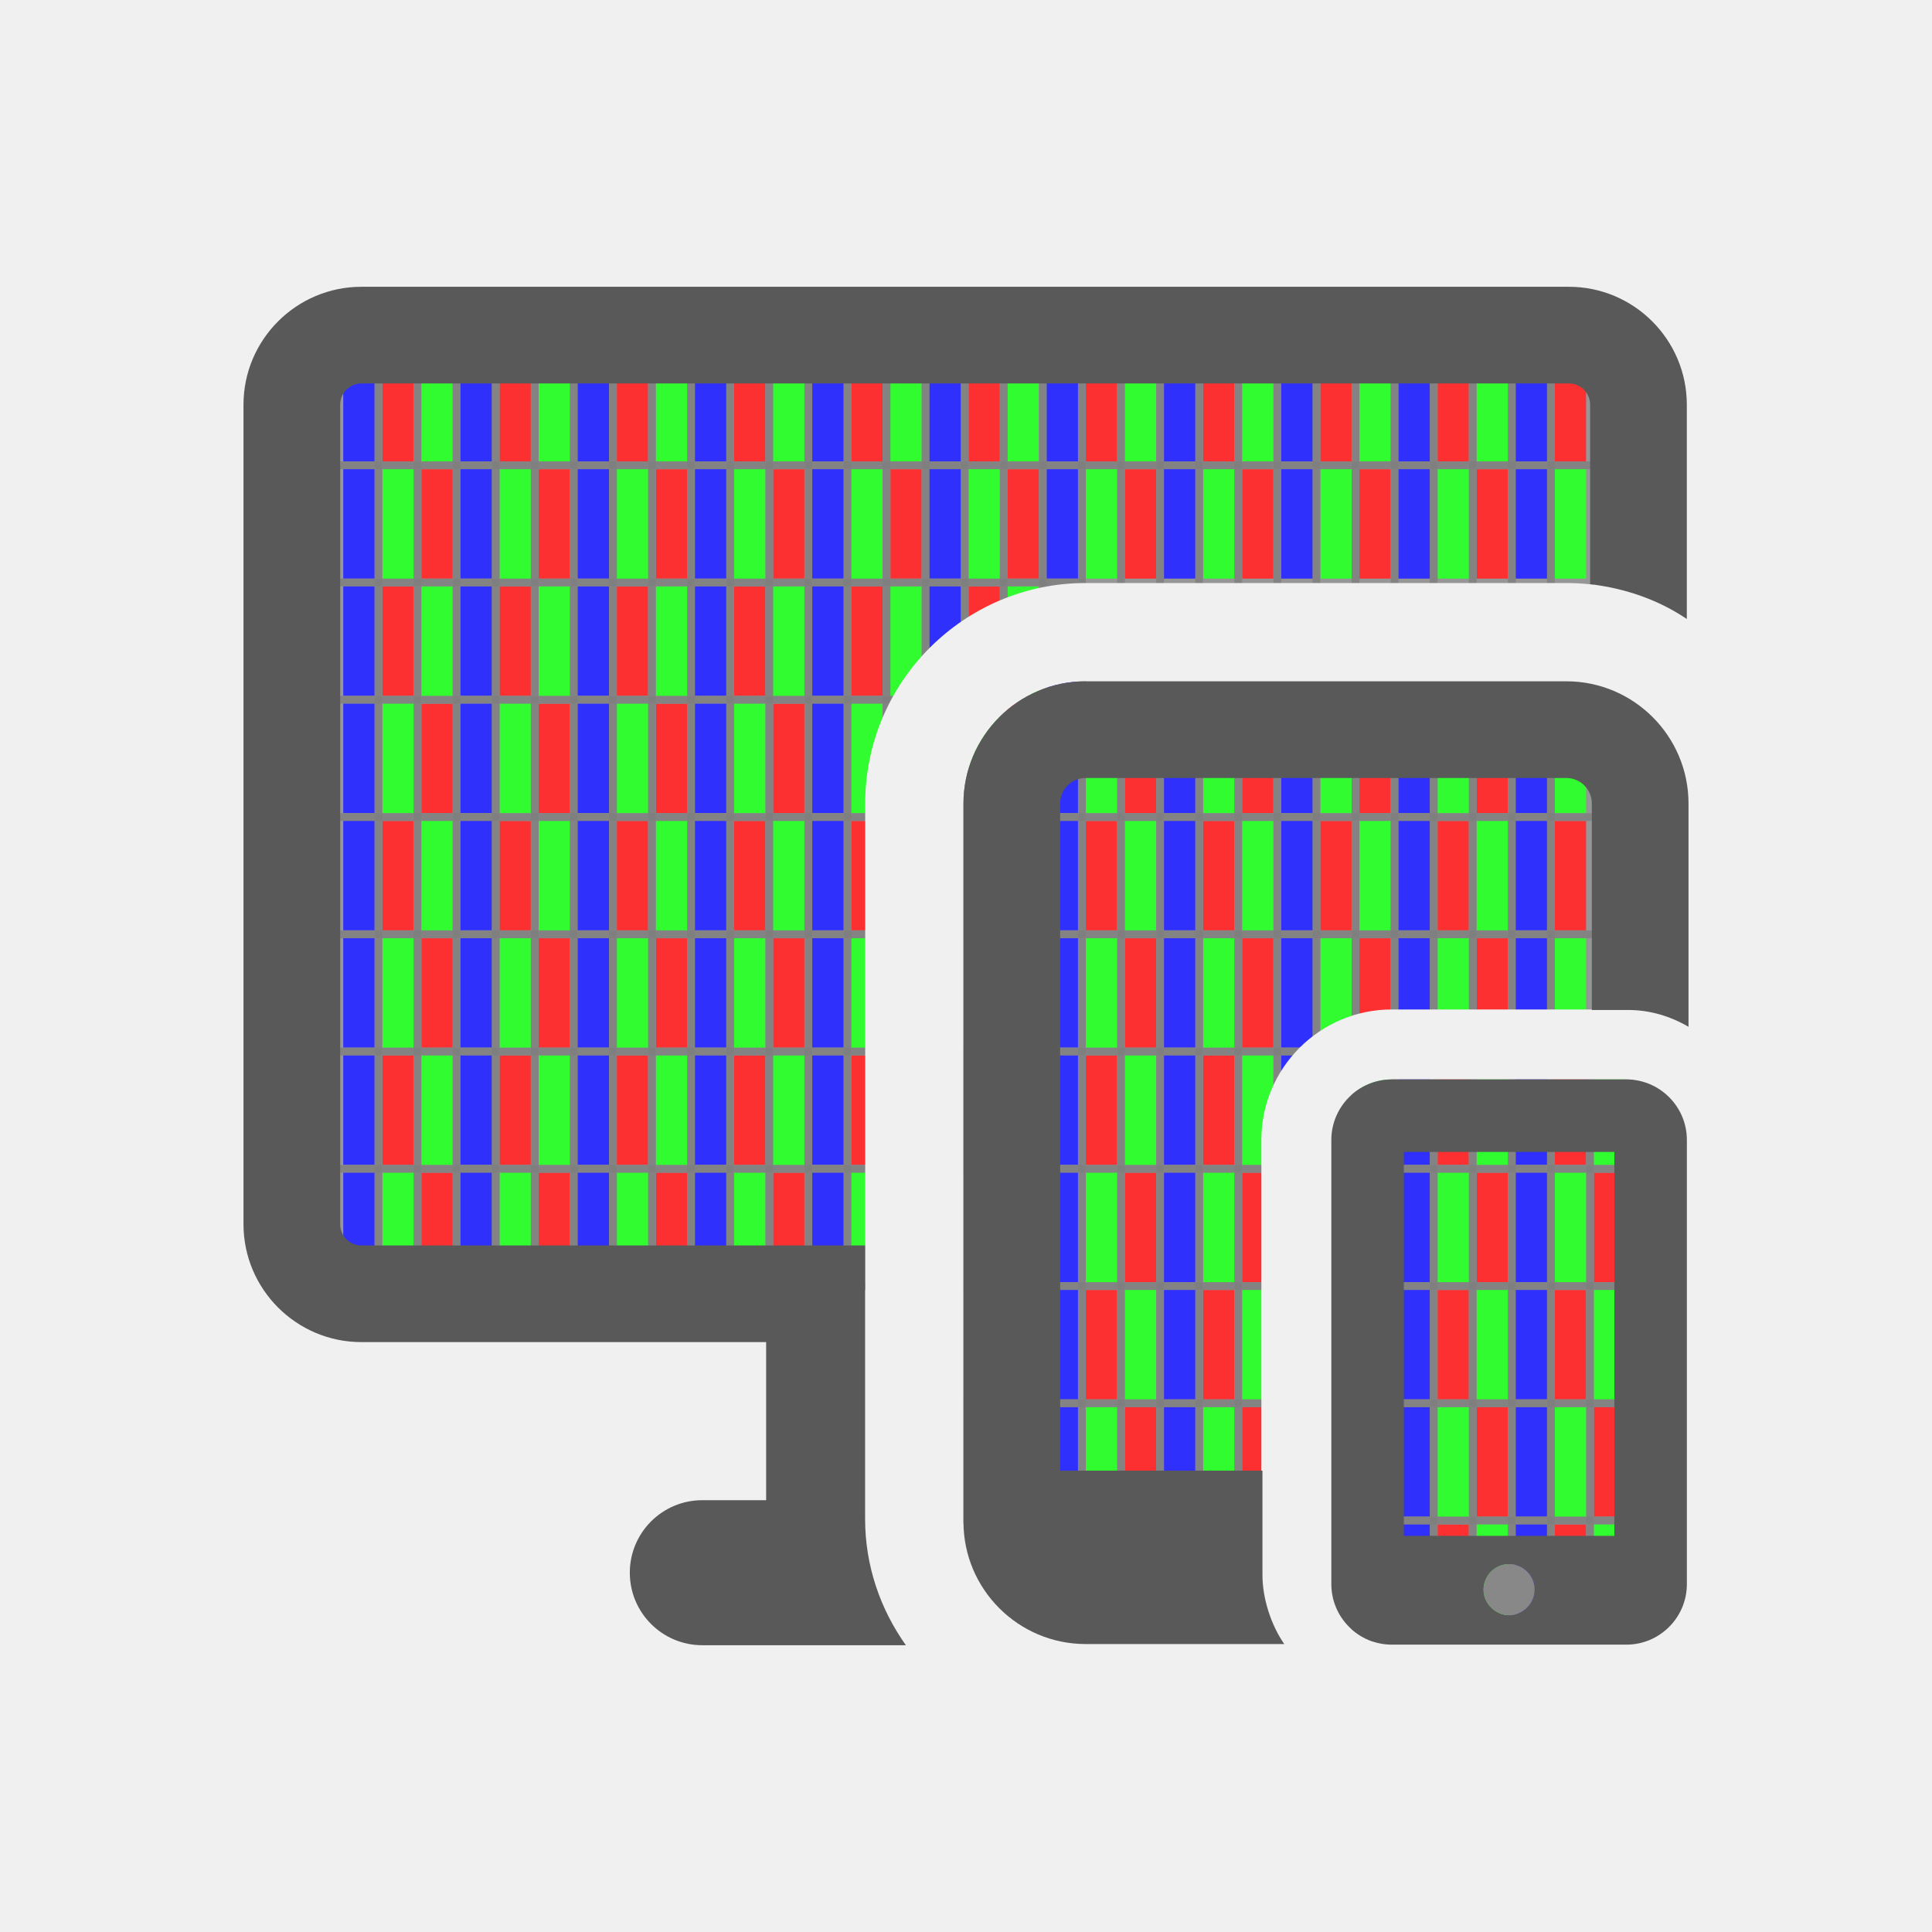
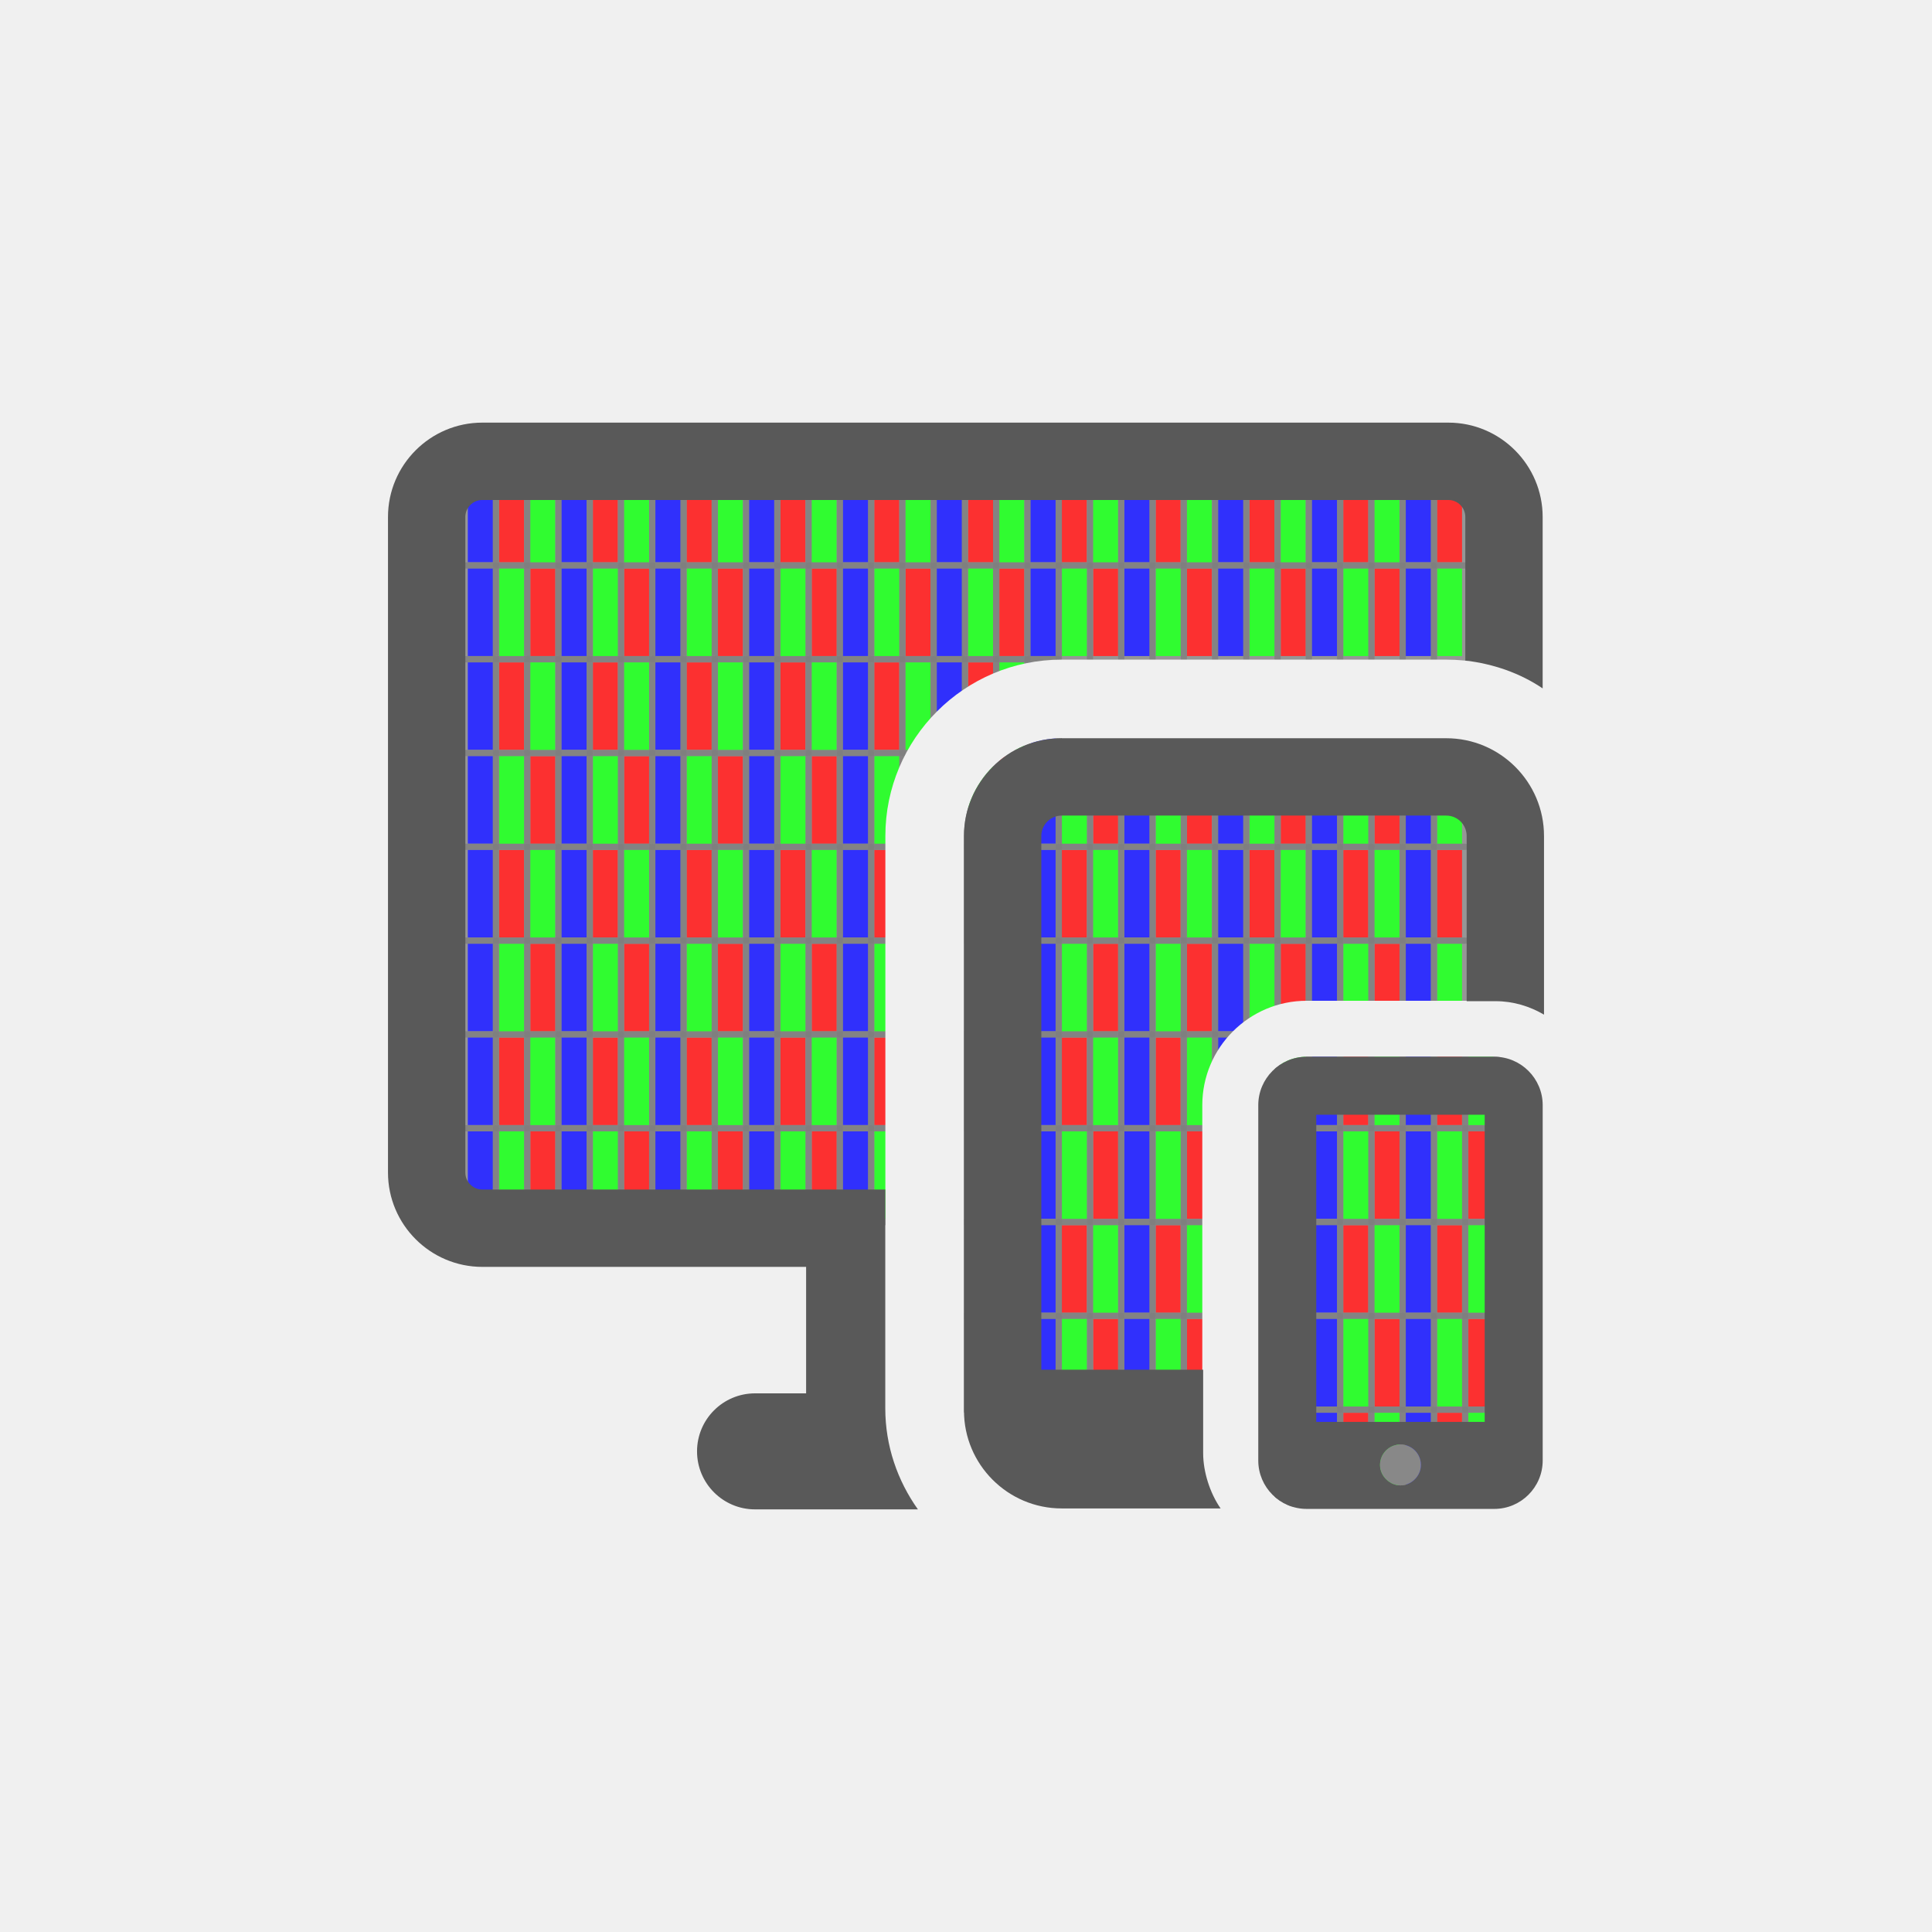
- <svg xmlns="http://www.w3.org/2000/svg" width="100%" height="100%" viewBox="0 0 1024 1024" version="1.1" xml:space="preserve" style="fill-rule:evenodd;clip-rule:evenodd;stroke-linecap:round;stroke-linejoin:round;stroke-miterlimit:1.5;">
+ <svg xmlns="http://www.w3.org/2000/svg" width="100%" height="100%" viewBox="0 0 1280 1280" version="1.1" xml:space="preserve">
  <style>
        :root {
            background-color: #f5f5f7;
-         }
-         .r rect,
-         .g rect,
-         .b rect {
+             fill-rule:evenodd;
+             clip-rule:evenodd;
+             stroke-linecap:round;
+             stroke-linejoin:round;
+             stroke-miterlimit:1.5;
+         }
+         .r rect, .g rect, .b rect {
            width: 20.715px;
            height: 62.146px;
            stroke: gray;
            stroke-width: 4.17px;
            opacity: 0.8;
        }
-         .r rect {
-             fill: #ff0000;
-         }
-         .g rect {
-             fill: #00ff00;
-         }
-         .b rect {
-             fill: #0000ff;
-         }
+         .r rect { fill: #ff0000; }
+         .g rect { fill: #00ff00; }
+         .b rect { fill: #0000ff; }
        .frame {
            fill: #595959;
            fill-rule: nonzero;
        }
        .button {
            fill: #888888;
            fill-rule: nonzero;
        }
        @media (prefers-color-scheme: dark) {
-             :root {
-                 background-color: #000000;
-             }
-             .frame {
-                 fill: #f5f5f7;
-             }
+             :root { background-color: #000000; }
+             .frame { fill: #f5f5f7; }
        }
    </style>
-   <g>
+   <g transform="translate(128, 128)">
    <g id="rgb" mask="url(#mask)">
      <g class="r">
        <rect x="200.561" y="184.463" />
        <rect x="221.276" y="246.609" />
        <rect x="200.561" y="308.754" />
        <rect x="221.276" y="370.9" />
        <rect x="200.561" y="433.046" />
        <rect x="221.276" y="495.191" />
        <rect x="200.561" y="557.337" />
        <rect x="221.276" y="619.483" />
        <rect x="324.852" y="184.463" />
        <rect x="345.567" y="246.609" />
        <rect x="262.706" y="184.463" />
        <rect x="283.422" y="246.609" />
        <rect x="324.852" y="308.754" />
        <rect x="345.567" y="370.9" />
        <rect x="262.706" y="308.754" />
        <rect x="283.422" y="370.9" />
        <rect x="324.852" y="433.046" />
        <rect x="345.567" y="495.191" />
        <rect x="262.706" y="433.046" />
        <rect x="283.422" y="495.191" />
        <rect x="324.852" y="557.337" />
        <rect x="345.567" y="619.483" />
        <rect x="262.706" y="557.337" />
        <rect x="283.422" y="619.483" />
        <rect x="449.143" y="184.463" />
        <rect x="469.858" y="246.609" />
        <rect x="386.998" y="184.463" />
        <rect x="407.713" y="246.609" />
        <rect x="449.143" y="308.754" />
        <rect x="469.858" y="370.9" />
        <rect x="386.998" y="308.754" />
        <rect x="407.713" y="370.9" />
        <rect x="449.143" y="433.046" />
        <rect x="386.998" y="433.046" />
        <rect x="407.713" y="495.191" />
        <rect x="449.143" y="557.337" />
        <rect x="386.998" y="557.337" />
        <rect x="407.713" y="619.483" />
        <rect x="573.435" y="184.463" />
        <rect x="594.15" y="246.609" />
        <rect x="511.289" y="184.463" />
        <rect x="532.004" y="246.609" />
        <rect x="594.15" y="370.9" />
        <rect x="511.289" y="308.754" />
        <rect x="532.004" y="370.9" />
        <rect x="573.435" y="433.046" />
        <rect x="594.15" y="495.191" />
        <rect x="511.289" y="433.046" />
        <rect x="532.004" y="495.191" />
        <rect x="573.435" y="557.337" />
        <rect x="594.15" y="619.483" />
        <rect x="511.289" y="557.337" />
        <rect x="532.004" y="619.483" />
        <rect x="697.726" y="184.463" />
        <rect x="718.441" y="246.609" />
        <rect x="635.58" y="184.463" />
        <rect x="656.295" y="246.609" />
        <rect x="718.441" y="370.9" />
        <rect x="656.295" y="370.9" />
        <rect x="697.726" y="433.046" />
        <rect x="718.441" y="495.191" />
        <rect x="635.58" y="433.046" />
        <rect x="656.295" y="495.191" />
        <rect x="718.441" y="619.483" />
        <rect x="635.58" y="557.337" />
        <rect x="656.295" y="619.483" />
        <rect x="822.017" y="184.463" />
        <rect x="759.871" y="184.463" />
        <rect x="780.587" y="246.609" />
        <rect x="822.017" y="433.046" />
        <rect x="780.587" y="370.9" />
        <rect x="759.871" y="433.046" />
        <rect x="780.587" y="495.191" />
        <rect x="822.017" y="557.337" />
        <rect x="842.732" y="619.483" />
        <rect x="759.871" y="557.337" />
        <rect x="780.587" y="619.483" />
        <rect x="573.435" y="681.628" />
        <rect x="594.15" y="743.774" />
        <rect x="511.289" y="681.628" />
        <rect x="532.004" y="743.774" />
        <rect x="718.441" y="743.774" />
        <rect x="635.58" y="681.628" />
        <rect x="656.295" y="743.774" />
        <rect x="822.017" y="681.628" />
        <rect x="842.732" y="743.774" />
        <rect x="759.871" y="681.628" />
        <rect x="780.587" y="743.774" />
        <rect x="822.017" y="805.919" />
        <rect x="759.871" y="805.919" />
      </g>
      <g class="g">
        <rect x="200.561" y="246.609" />
        <rect x="221.276" y="184.463" />
        <rect x="200.561" y="370.9" />
        <rect x="221.276" y="308.754" />
        <rect x="200.561" y="495.191" />
        <rect x="221.276" y="433.046" />
        <rect x="200.561" y="619.483" />
        <rect x="221.276" y="557.337" />
        <rect x="324.852" y="246.609" />
        <rect x="345.567" y="184.463" />
        <rect x="262.706" y="246.609" />
        <rect x="283.422" y="184.463" />
        <rect x="324.852" y="370.9" />
        <rect x="345.567" y="308.754" />
        <rect x="262.706" y="370.9" />
        <rect x="283.422" y="308.754" />
        <rect x="324.852" y="495.191" />
        <rect x="345.567" y="433.046" />
        <rect x="262.706" y="495.191" />
        <rect x="283.422" y="433.046" />
        <rect x="324.852" y="619.483" />
        <rect x="345.567" y="557.337" />
        <rect x="262.706" y="619.483" />
        <rect x="283.422" y="557.337" />
        <rect x="449.143" y="246.609" />
        <rect x="469.858" y="184.463" />
        <rect x="386.998" y="246.609" />
        <rect x="407.713" y="184.463" />
        <rect x="449.143" y="370.9" />
        <rect x="469.858" y="308.754" />
        <rect x="386.998" y="370.9" />
        <rect x="407.713" y="308.754" />
        <rect x="449.143" y="495.191" />
        <rect x="386.998" y="495.191" />
        <rect x="407.713" y="433.046" />
        <rect x="449.143" y="619.483" />
        <rect x="386.998" y="619.483" />
        <rect x="407.713" y="557.337" />
        <rect x="573.435" y="246.609" />
        <rect x="594.15" y="184.463" />
        <rect x="511.289" y="246.609" />
        <rect x="532.004" y="184.463" />
        <rect x="573.435" y="370.9" />
        <rect x="511.289" y="370.9" />
        <rect x="532.004" y="308.754" />
        <rect x="573.435" y="495.191" />
        <rect x="594.15" y="433.046" />
        <rect x="511.289" y="495.191" />
        <rect x="532.004" y="433.046" />
        <rect x="573.435" y="619.483" />
        <rect x="594.15" y="557.337" />
        <rect x="511.289" y="619.483" />
        <rect x="532.004" y="557.337" />
        <rect x="697.726" y="246.609" />
        <rect x="718.441" y="184.463" />
        <rect x="635.58" y="246.609" />
        <rect x="656.295" y="184.463" />
        <rect x="697.726" y="370.9" />
        <rect x="635.58" y="370.9" />
        <rect x="697.726" y="495.191" />
        <rect x="718.441" y="433.046" />
        <rect x="635.58" y="495.191" />
        <rect x="656.295" y="433.046" />
        <rect x="718.441" y="557.337" />
        <rect x="635.58" y="619.483" />
        <rect x="656.295" y="557.337" />
        <rect x="822.017" y="246.609" />
        <rect x="759.871" y="246.609" />
        <rect x="780.587" y="184.463" />
        <rect x="822.017" y="370.9" />
        <rect x="759.871" y="370.9" />
        <rect x="759.871" y="495.191" />
        <rect x="822.017" y="495.191" />
        <rect x="780.587" y="433.046" />
        <rect x="822.017" y="619.483" />
        <rect x="842.732" y="557.337" />
        <rect x="759.871" y="619.483" />
        <rect x="780.587" y="557.337" />
        <rect x="573.435" y="743.774" />
        <rect x="594.15" y="681.628" />
        <rect x="511.289" y="743.774" />
        <rect x="532.004" y="681.628" />
        <rect x="718.441" y="681.628" />
        <rect x="635.58" y="743.774" />
        <rect x="656.295" y="681.628" />
        <rect x="718.441" y="805.919" />
        <rect x="822.017" y="743.774" />
        <rect x="842.732" y="681.628" />
        <rect x="759.871" y="743.774" />
        <rect x="780.587" y="681.628" />
        <rect x="842.732" y="805.919" />
        <rect x="780.587" y="805.919" />
      </g>
      <g class="b">
        <rect x="241.991" y="184.463" />
        <rect x="241.991" y="246.609" />
        <rect x="179.846" y="184.463" />
        <rect x="179.846" y="246.609" />
        <rect x="241.991" y="308.754" />
        <rect x="241.991" y="370.9" />
        <rect x="179.846" y="308.754" />
        <rect x="179.846" y="370.9" />
        <rect x="241.991" y="433.046" />
        <rect x="241.991" y="495.191" />
        <rect x="179.846" y="433.046" />
        <rect x="179.846" y="495.191" />
        <rect x="241.991" y="557.337" />
        <rect x="241.991" y="619.483" />
        <rect x="179.846" y="557.337" />
        <rect x="179.846" y="619.483" />
        <rect x="366.282" y="184.463" />
        <rect x="366.282" y="246.609" />
        <rect x="304.137" y="184.463" />
        <rect x="304.137" y="246.609" />
        <rect x="366.282" y="308.754" />
        <rect x="366.282" y="370.9" />
        <rect x="304.137" y="308.754" />
        <rect x="304.137" y="370.9" />
        <rect x="366.282" y="433.046" />
        <rect x="366.282" y="495.191" />
        <rect x="304.137" y="433.046" />
        <rect x="304.137" y="495.191" />
        <rect x="366.282" y="557.337" />
        <rect x="366.282" y="619.483" />
        <rect x="304.137" y="557.337" />
        <rect x="304.137" y="619.483" />
        <rect x="490.574" y="184.463" />
        <rect x="490.574" y="246.609" />
        <rect x="428.428" y="184.463" />
        <rect x="428.428" y="246.609" />
        <rect x="490.574" y="308.754" />
        <rect x="490.574" y="370.9" />
        <rect x="428.428" y="308.754" />
        <rect x="428.428" y="370.9" />
        <rect x="490.574" y="433.046" />
        <rect x="428.428" y="433.046" />
        <rect x="428.428" y="495.191" />
        <rect x="490.574" y="557.337" />
        <rect x="428.428" y="557.337" />
        <rect x="428.428" y="619.483" />
        <rect x="614.865" y="184.463" />
        <rect x="614.865" y="246.609" />
        <rect x="552.719" y="184.463" />
        <rect x="552.719" y="246.609" />
        <rect x="614.865" y="370.9" />
        <rect x="552.719" y="308.754" />
        <rect x="552.719" y="370.9" />
        <rect x="614.865" y="433.046" />
        <rect x="614.865" y="495.191" />
        <rect x="552.719" y="433.046" />
        <rect x="552.719" y="495.191" />
        <rect x="614.865" y="557.337" />
        <rect x="614.865" y="619.483" />
        <rect x="552.719" y="557.337" />
        <rect x="552.719" y="619.483" />
        <rect x="739.156" y="184.463" />
        <rect x="739.156" y="246.609" />
        <rect x="677.011" y="184.463" />
        <rect x="677.011" y="246.609" />
        <rect x="739.156" y="370.9" />
        <rect x="677.011" y="370.9" />
        <rect x="739.156" y="433.046" />
        <rect x="739.156" y="495.191" />
        <rect x="677.011" y="433.046" />
        <rect x="677.011" y="495.191" />
        <rect x="739.156" y="557.337" />
        <rect x="739.156" y="619.483" />
        <rect x="677.011" y="557.337" />
        <rect x="801.302" y="184.463" />
        <rect x="801.302" y="246.609" />
        <rect x="801.302" y="370.9" />
        <rect x="801.302" y="433.046" />
        <rect x="801.302" y="495.191" />
        <rect x="801.302" y="557.337" />
        <rect x="801.302" y="619.483" />
        <rect x="614.865" y="681.628" />
        <rect x="614.865" y="743.774" />
        <rect x="552.719" y="681.628" />
        <rect x="552.719" y="743.774" />
        <rect x="739.156" y="681.628" />
        <rect x="739.156" y="743.774" />
        <rect x="739.156" y="805.919" />
        <rect x="801.302" y="681.628" />
        <rect x="801.302" y="743.774" />
        <rect x="801.302" y="805.919" />
      </g>
    </g>
    <mask id="mask">
      <rect width="1024" height="1024" fill="white" />
      <g fill="black">
        <path d="M680.648,923.461L575.416,923.461C510.994,923.461 458.577,871.056 458.577,806.608L458.577,425.873C458.577,361.425 510.997,309.018 575.416,309.018L830.191,309.018C894.613,309.018 947.03,361.425 947.03,425.873L947.03,544.226L947.03,544.364L946.16,871.83C946.084,900.571 922.741,923.817 894.001,923.775L680.648,923.461ZM680.686,871.378L894.077,871.692L894.946,544.226L894.946,425.873C894.946,390.152 865.897,361.102 830.191,361.102L575.416,361.102C539.711,361.102 510.66,390.152 510.66,425.873L510.66,806.608C510.66,842.329 539.709,871.378 575.416,871.378L680.686,871.378Z" />
        <path d="M862.001,535.033C900.136,535.033 931.161,566.068 931.161,604.204L931.161,839.613C931.161,877.752 900.143,908.775 862.001,908.775L737.716,908.775C699.568,908.775 668.552,877.751 668.552,839.613L668.552,604.206C668.552,566.072 699.571,535.033 737.716,535.033L862.001,535.033ZM862.001,572.116L737.716,572.116C720.022,572.116 705.636,586.517 705.636,604.206L705.636,839.613C705.636,857.303 720.022,871.692 737.716,871.692L862.001,871.692C879.691,871.692 894.077,857.303 894.077,839.613L894.077,604.204C894.077,586.515 879.69,572.116 862.001,572.116Z" />
      </g>
    </mask>
    <g>
      <path class="frame" d="M458.521,660.1L191.558,660.1C185.353,660.1 180.3,655.044 180.3,648.839L180.3,214.505C180.3,208.302 185.354,203.247 191.558,203.247L831.548,203.247C837.754,203.247 842.806,208.302 842.806,214.505L842.806,309.629C861.55,311.843 879.113,317.985 894.05,328.083L894.05,214.505C894.05,180.038 866.002,152.001 831.546,152.001L191.558,152.001C157.102,152.001 129.054,180.037 129.054,214.505L129.054,648.838C129.054,683.306 157.102,711.345 191.558,711.345L406.072,711.345L406.072,795.132L372.244,795.132C351.025,795.132 333.809,812.335 333.809,833.566C333.809,854.798 351.025,872.001 372.244,872.001L480.138,872.001C466.652,853.035 458.521,830.013 458.521,805.016L458.521,660.1Z" />
      <path class="frame" d="M669.125,834.833L669.125,779.472L561.905,779.472L561.905,425.873C561.905,418.414 567.96,412.346 575.416,412.346L830.192,412.346C837.648,412.346 843.702,418.414 843.702,425.873L843.702,535.307L862.897,535.307C874.631,535.307 885.491,538.696 894.946,544.226L894.946,425.873C894.946,390.152 865.897,361.102 830.191,361.102L575.416,361.102C539.711,361.102 510.66,390.152 510.66,425.873L510.66,806.608C510.66,842.329 539.709,871.378 575.416,871.378L680.686,871.378C673.63,861.245 669.125,847.125 669.125,834.833Z" />
      <path class="frame" d="M862.001,572.116L737.716,572.116C720.022,572.116 705.636,586.517 705.636,604.206L705.636,839.613C705.636,857.303 720.022,871.692 737.716,871.692L862.001,871.692C879.691,871.692 894.077,857.303 894.077,839.613L894.077,604.204C894.077,586.515 879.69,572.116 862.001,572.116ZM744.069,610.549L855.643,610.549L855.643,814.041L744.069,814.041L744.069,610.549ZM799.871,856.103C796.341,856.103 793.189,854.675 790.788,852.474C788.058,849.997 786.307,846.516 786.307,842.55C786.307,835.07 792.364,829.014 799.871,829.014C807.327,829.014 813.382,835.07 813.382,842.55C813.382,846.516 811.629,849.995 808.928,852.474C806.524,854.677 803.372,856.103 799.871,856.103Z" />
      <path class="button" d="M799.871,856.103C796.341,856.103 793.189,854.675 790.788,852.474C788.058,849.997 786.307,846.516 786.307,842.55C786.307,835.07 792.364,829.014 799.871,829.014C807.327,829.014 813.382,835.07 813.382,842.55C813.382,846.516 811.629,849.995 808.928,852.474C806.524,854.677 803.372,856.103 799.871,856.103Z" />
    </g>
  </g>
</svg>
